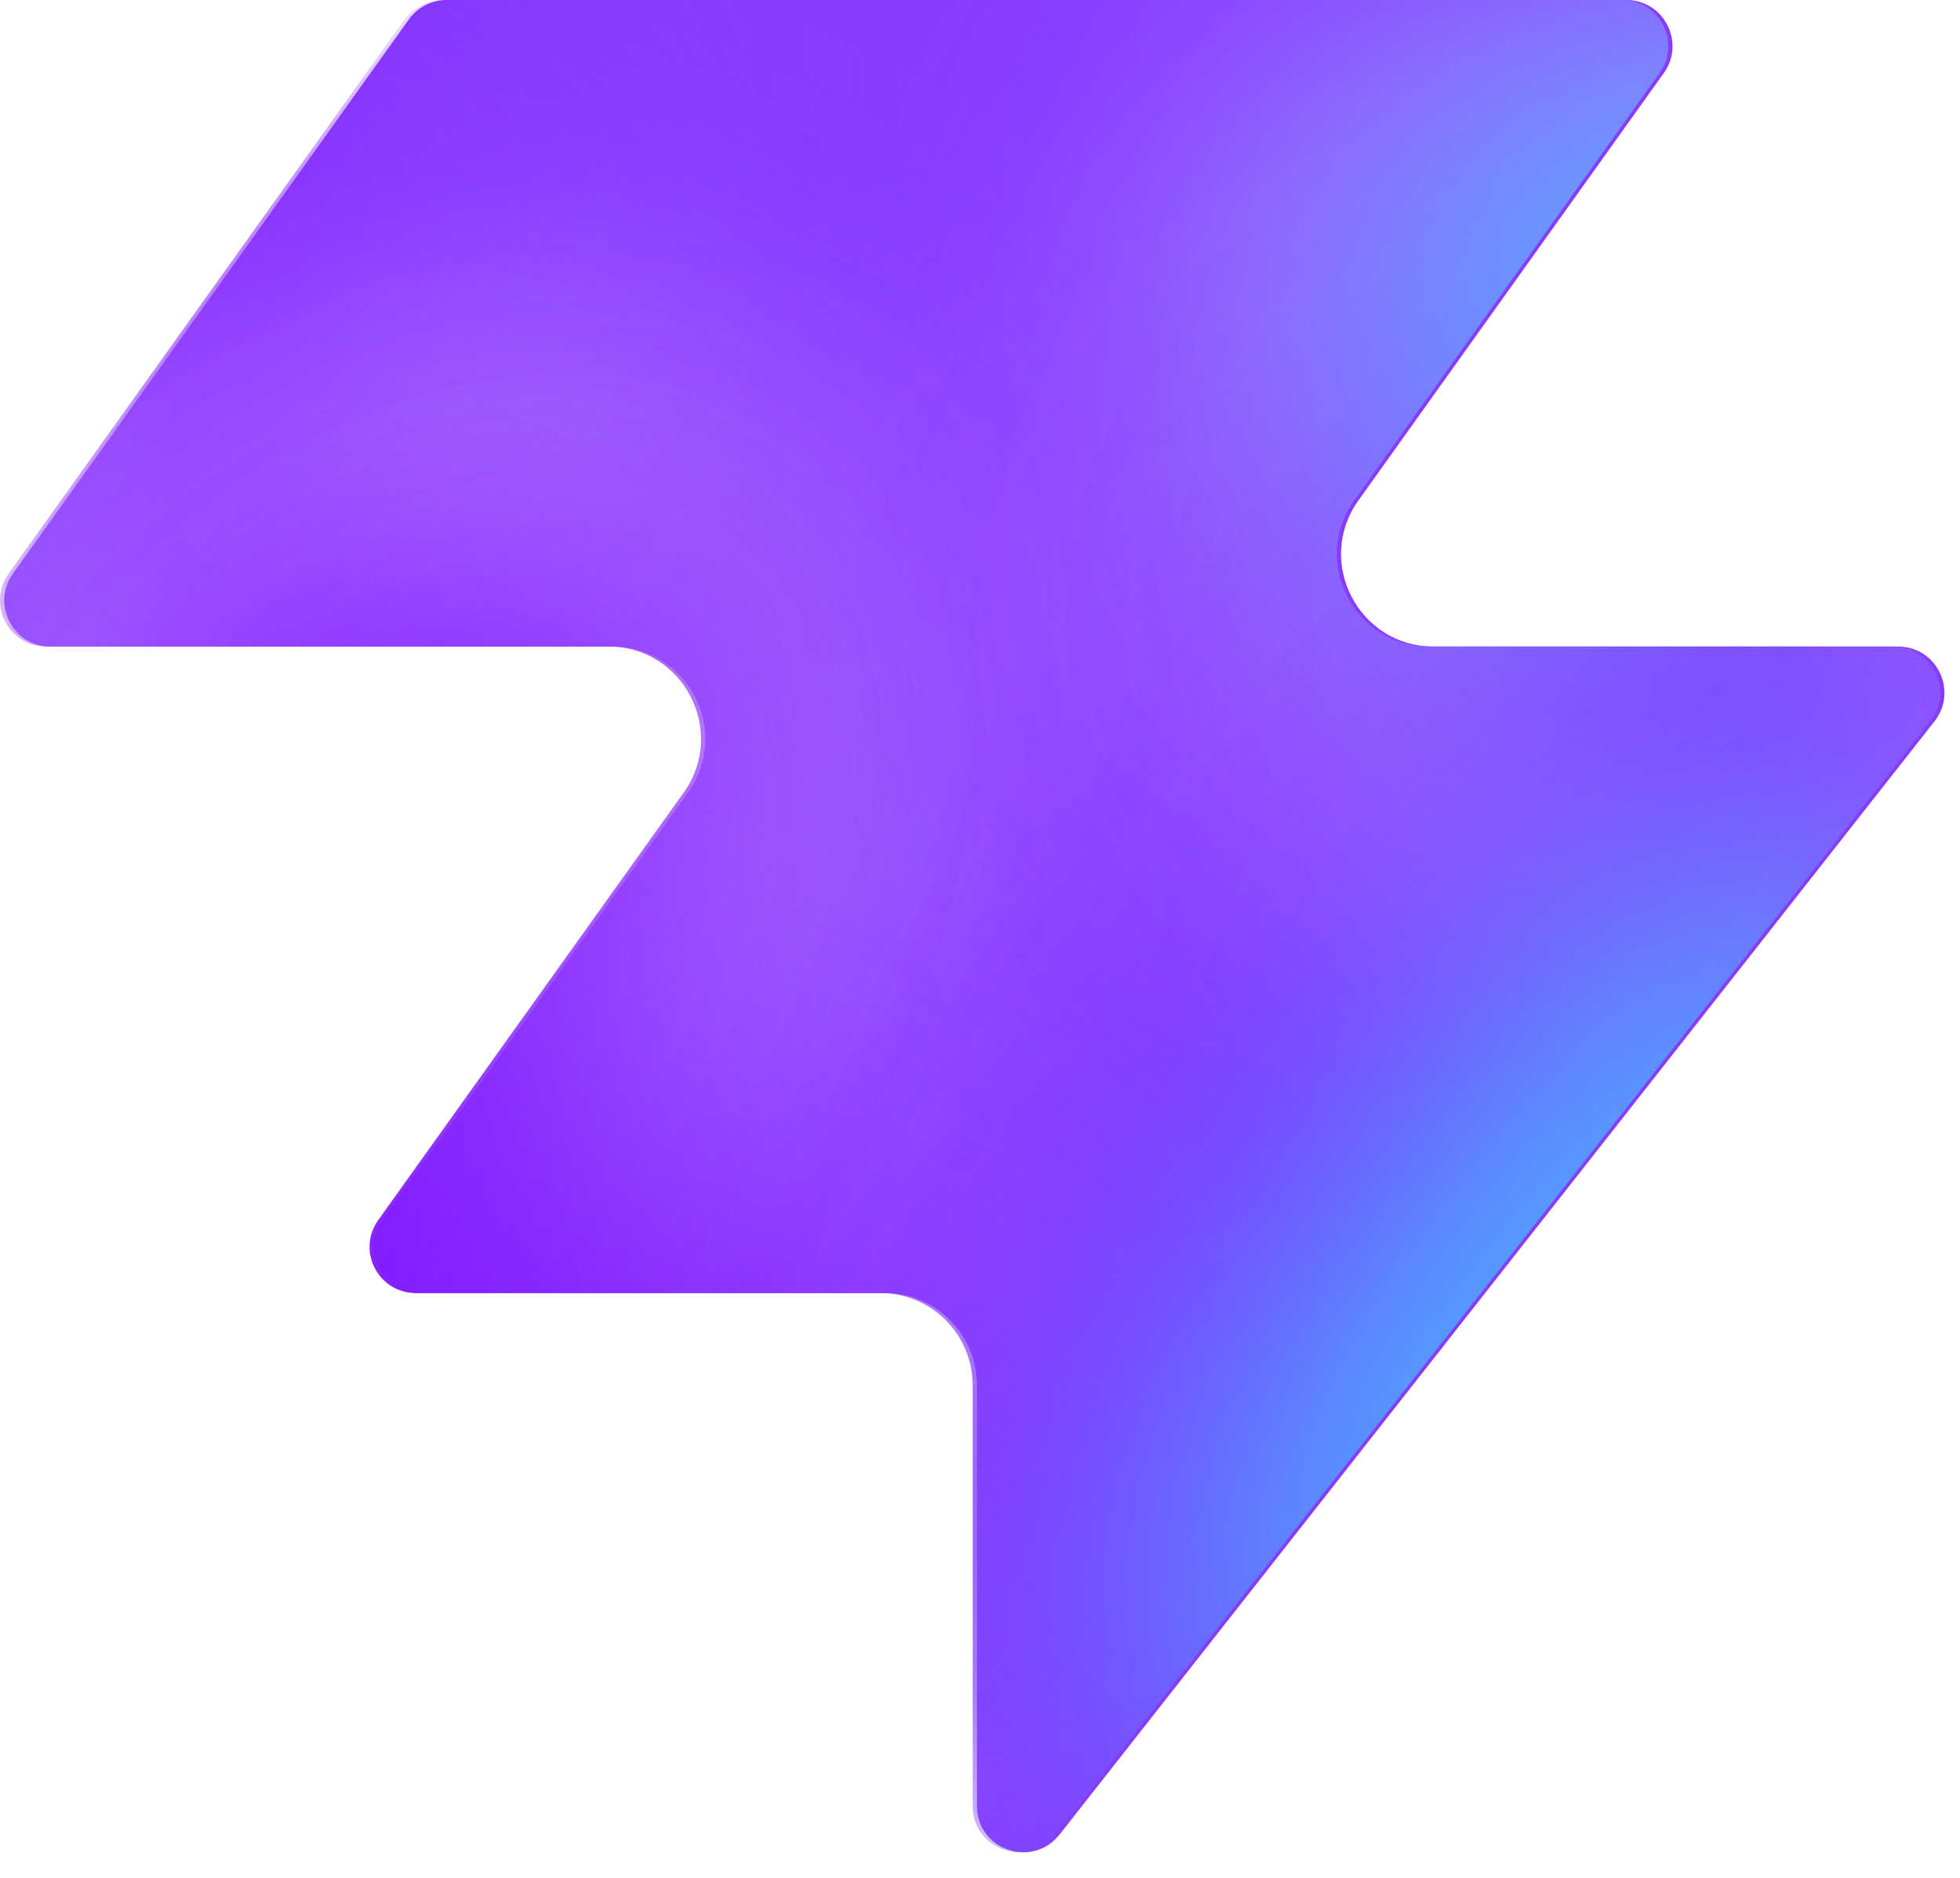
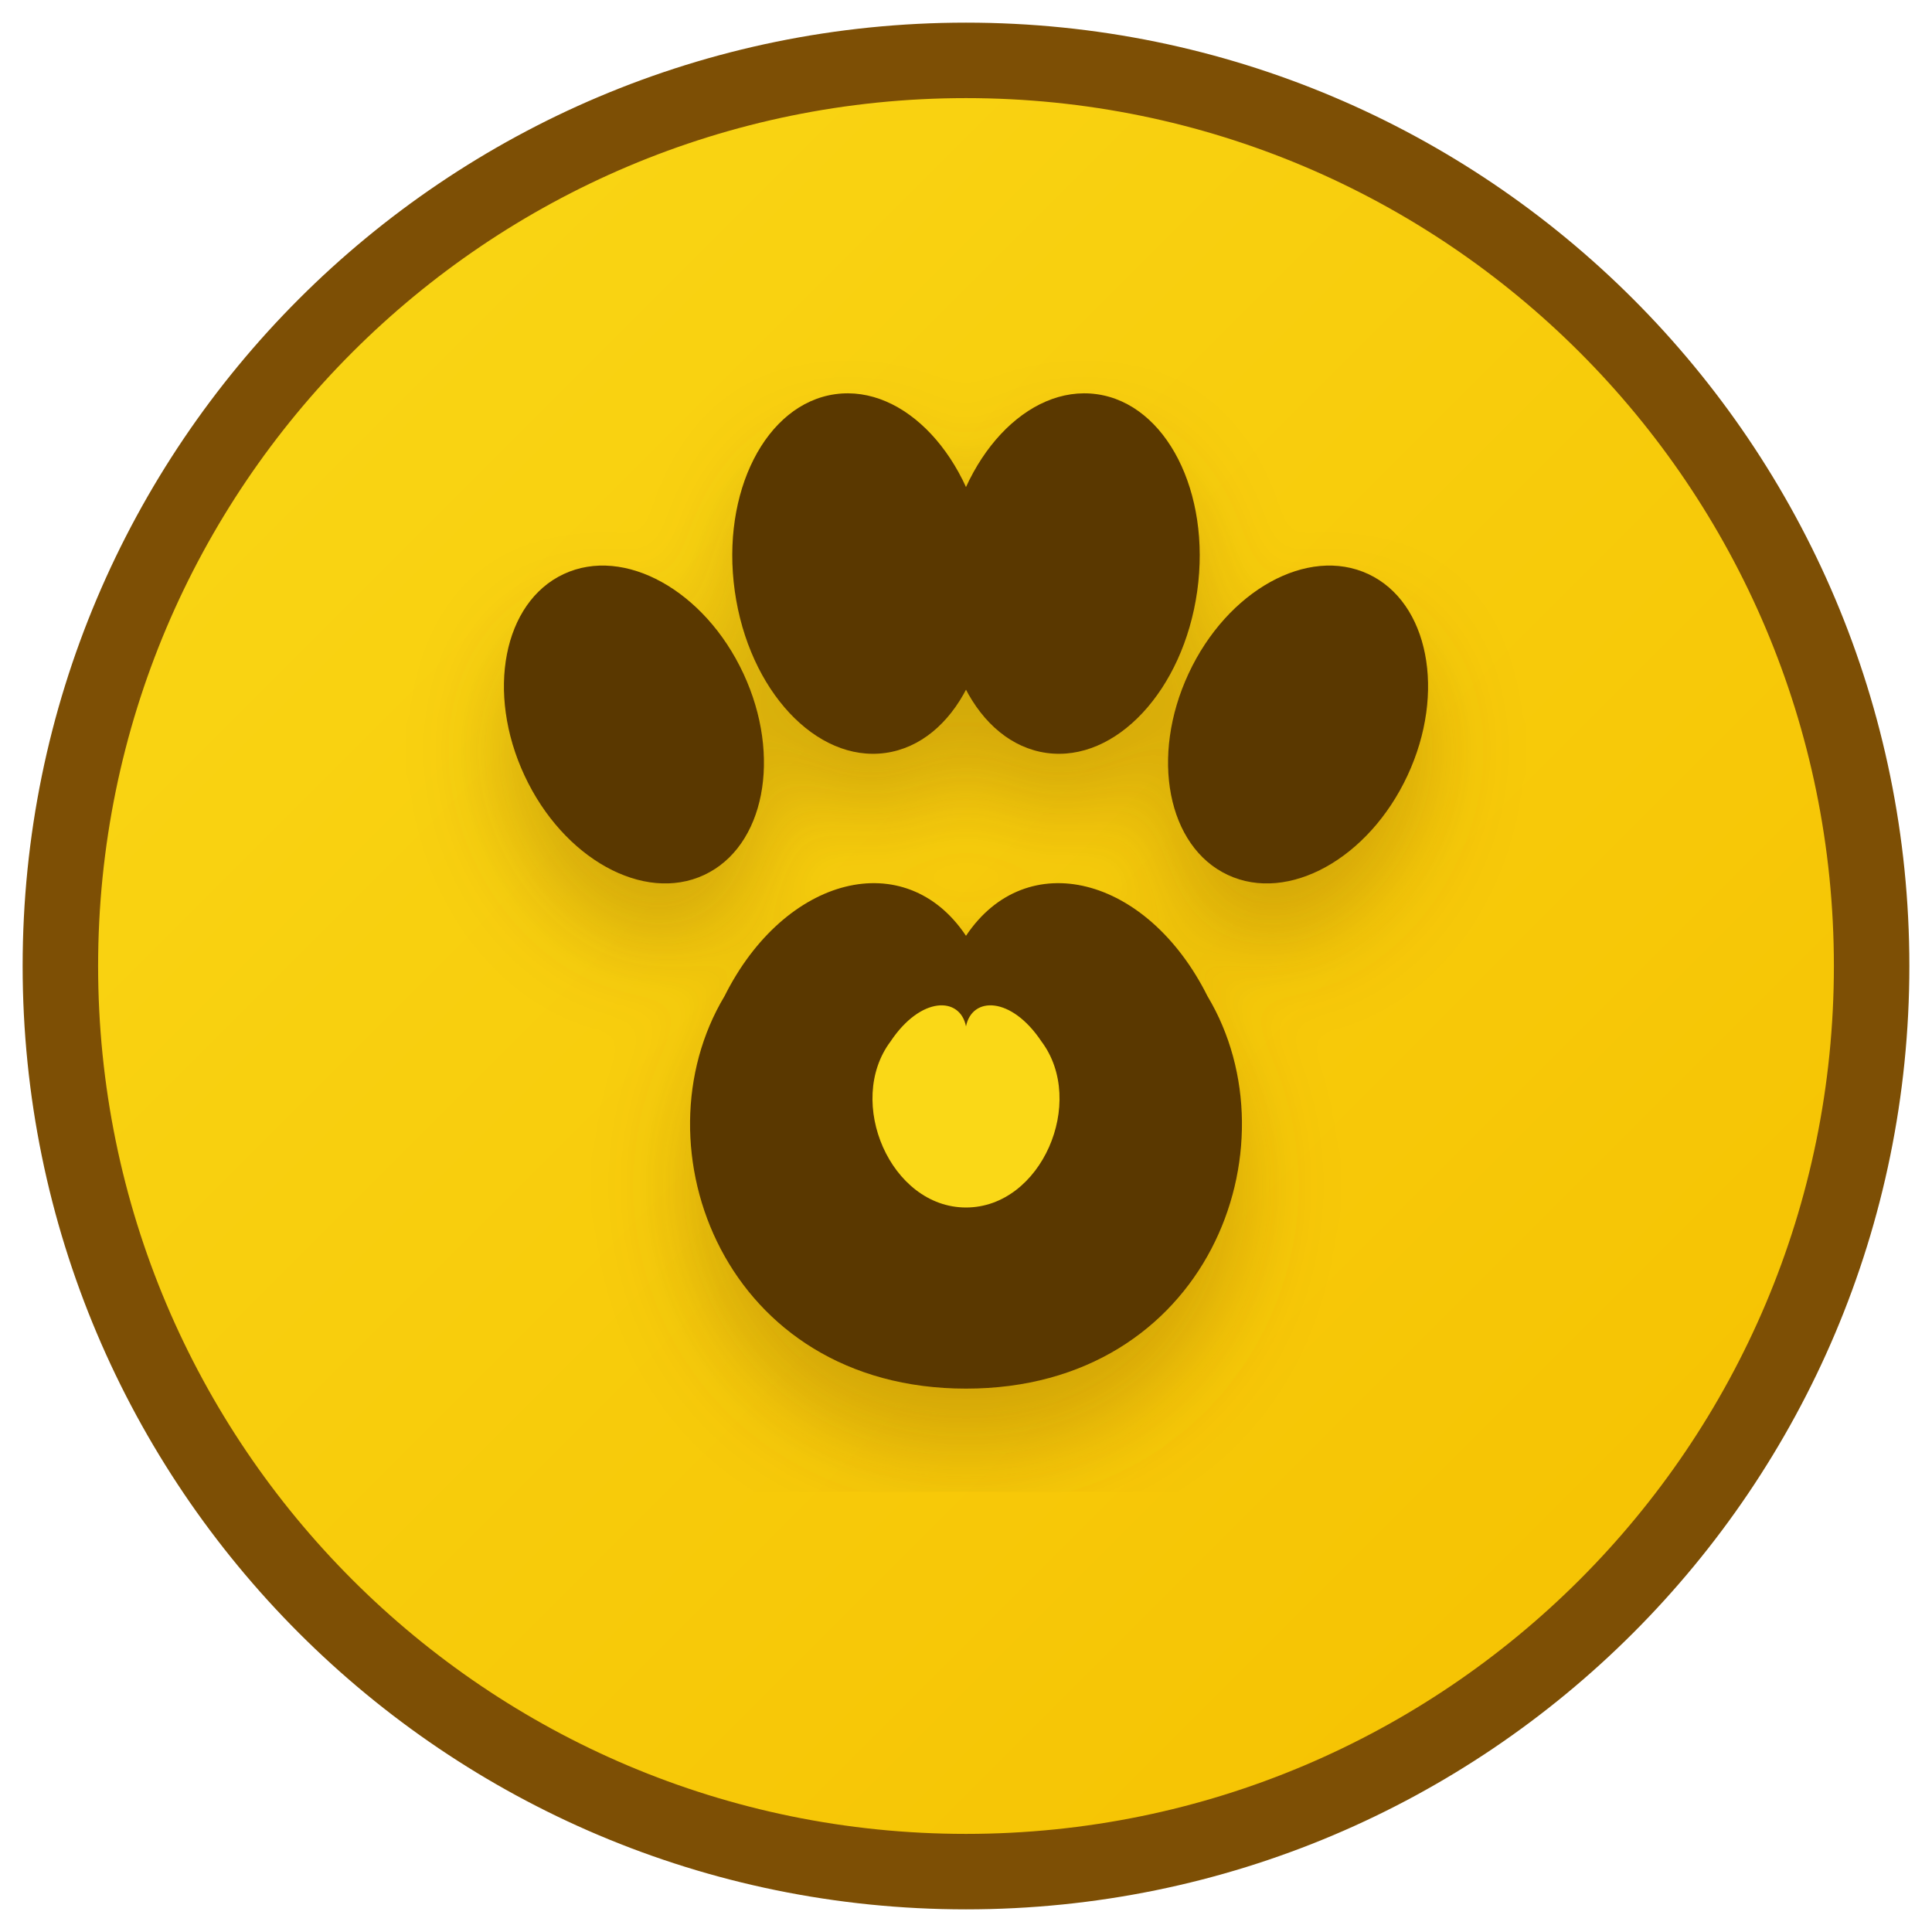
- <svg xmlns="http://www.w3.org/2000/svg" width="48" height="46" fill="none" viewBox="0 0 48 46">
-   <path fill="#863bff" d="M25.946 44.938c-.664.845-2.021.375-2.021-.698V33.937a2.26 2.26 0 0 0-2.262-2.262H10.287c-.92 0-1.456-1.04-.92-1.788l7.48-10.471c1.07-1.497 0-3.578-1.842-3.578H1.237c-.92 0-1.456-1.04-.92-1.788L10.013.474c.214-.297.556-.474.92-.474h28.894c.92 0 1.456 1.04.92 1.788l-7.48 10.471c-1.07 1.498 0 3.579 1.842 3.579h11.377c.943 0 1.473 1.088.89 1.83L25.947 44.94z" style="fill:#863bff;fill:color(display-p3 .525 .23 1);fill-opacity:1" />
-   <mask id="a" width="48" height="46" x="0" y="0" maskUnits="userSpaceOnUse" style="mask-type:alpha">
-     <path fill="#000" d="M25.842 44.938c-.664.844-2.021.375-2.021-.698V33.937a2.26 2.26 0 0 0-2.262-2.262H10.183c-.92 0-1.456-1.04-.92-1.788l7.48-10.471c1.07-1.498 0-3.579-1.842-3.579H1.133c-.92 0-1.456-1.04-.92-1.787L9.91.473c.214-.297.556-.474.92-.474h28.894c.92 0 1.456 1.04.92 1.788l-7.48 10.471c-1.07 1.498 0 3.578 1.842 3.578h11.377c.943 0 1.473 1.088.89 1.832L25.843 44.94z" style="fill:#000;fill-opacity:1" />
-   </mask>
-   <g mask="url(#a)">
-     <g filter="url(#b)">
-       <ellipse cx="5.508" cy="14.704" fill="#ede6ff" rx="5.508" ry="14.704" style="fill:#ede6ff;fill:color(display-p3 .927 .903 1);fill-opacity:1" transform="matrix(.00324 1 1 -.00324 -4.47 31.516)" />
-     </g>
-     <g filter="url(#c)">
-       <ellipse cx="10.399" cy="29.851" fill="#ede6ff" rx="10.399" ry="29.851" style="fill:#ede6ff;fill:color(display-p3 .927 .903 1);fill-opacity:1" transform="matrix(.00324 1 1 -.00324 -39.328 7.883)" />
-     </g>
-     <g filter="url(#d)">
-       <ellipse cx="5.508" cy="30.487" fill="#7e14ff" rx="5.508" ry="30.487" style="fill:#7e14ff;fill:color(display-p3 .492 .077 1);fill-opacity:1" transform="rotate(89.814 -25.913 -14.639)scale(1 -1)" />
-     </g>
-     <g filter="url(#e)">
-       <ellipse cx="5.508" cy="30.599" fill="#7e14ff" rx="5.508" ry="30.599" style="fill:#7e14ff;fill:color(display-p3 .492 .077 1);fill-opacity:1" transform="rotate(89.814 -32.644 -3.334)scale(1 -1)" />
-     </g>
-     <g filter="url(#f)">
-       <ellipse cx="5.508" cy="30.599" fill="#7e14ff" rx="5.508" ry="30.599" style="fill:#7e14ff;fill:color(display-p3 .492 .077 1);fill-opacity:1" transform="matrix(.00324 1 1 -.00324 -34.34 30.47)" />
-     </g>
-     <g filter="url(#g)">
-       <ellipse cx="14.072" cy="22.078" fill="#ede6ff" rx="14.072" ry="22.078" style="fill:#ede6ff;fill:color(display-p3 .927 .903 1);fill-opacity:1" transform="rotate(93.35 24.506 48.493)scale(-1 1)" />
-     </g>
-     <g filter="url(#h)">
-       <ellipse cx="3.47" cy="21.501" fill="#7e14ff" rx="3.47" ry="21.501" style="fill:#7e14ff;fill:color(display-p3 .492 .077 1);fill-opacity:1" transform="rotate(89.009 28.708 47.59)scale(-1 1)" />
-     </g>
-     <g filter="url(#i)">
-       <ellipse cx="3.47" cy="21.501" fill="#7e14ff" rx="3.47" ry="21.501" style="fill:#7e14ff;fill:color(display-p3 .492 .077 1);fill-opacity:1" transform="rotate(89.009 28.708 47.59)scale(-1 1)" />
-     </g>
-     <g filter="url(#j)">
-       <ellipse cx=".387" cy="8.972" fill="#7e14ff" rx="4.407" ry="29.108" style="fill:#7e14ff;fill:color(display-p3 .492 .077 1);fill-opacity:1" transform="rotate(39.51 .387 8.972)" />
-     </g>
-     <g filter="url(#k)">
-       <ellipse cx="47.523" cy="-6.092" fill="#7e14ff" rx="4.407" ry="29.108" style="fill:#7e14ff;fill:color(display-p3 .492 .077 1);fill-opacity:1" transform="rotate(37.892 47.523 -6.092)" />
-     </g>
-     <g filter="url(#l)">
-       <ellipse cx="41.412" cy="6.333" fill="#47bfff" rx="5.971" ry="9.665" style="fill:#47bfff;fill:color(display-p3 .28 .748 1);fill-opacity:1" transform="rotate(37.892 41.412 6.333)" />
-     </g>
-     <g filter="url(#m)">
-       <ellipse cx="-1.879" cy="38.332" fill="#7e14ff" rx="4.407" ry="29.108" style="fill:#7e14ff;fill:color(display-p3 .492 .077 1);fill-opacity:1" transform="rotate(37.892 -1.88 38.332)" />
-     </g>
-     <g filter="url(#n)">
-       <ellipse cx="-1.879" cy="38.332" fill="#7e14ff" rx="4.407" ry="29.108" style="fill:#7e14ff;fill:color(display-p3 .492 .077 1);fill-opacity:1" transform="rotate(37.892 -1.88 38.332)" />
-     </g>
-     <g filter="url(#o)">
-       <ellipse cx="35.651" cy="29.907" fill="#7e14ff" rx="4.407" ry="29.108" style="fill:#7e14ff;fill:color(display-p3 .492 .077 1);fill-opacity:1" transform="rotate(37.892 35.651 29.907)" />
-     </g>
-     <g filter="url(#p)">
-       <ellipse cx="38.418" cy="32.4" fill="#47bfff" rx="5.971" ry="15.297" style="fill:#47bfff;fill:color(display-p3 .28 .748 1);fill-opacity:1" transform="rotate(37.892 38.418 32.4)" />
-     </g>
-   </g>
+ <svg xmlns="http://www.w3.org/2000/svg" viewBox="0 0 64 64" width="64" height="64">
  <defs>
-     <filter id="b" width="60.045" height="41.654" x="-19.77" y="16.149" color-interpolation-filters="sRGB" filterUnits="userSpaceOnUse">
-       <feFlood flood-opacity="0" result="BackgroundImageFix" />
-       <feBlend in="SourceGraphic" in2="BackgroundImageFix" result="shape" />
-       <feGaussianBlur result="effect1_foregroundBlur_2002_17158" stdDeviation="7.659" />
-     </filter>
-     <filter id="c" width="90.34" height="51.437" x="-54.613" y="-7.533" color-interpolation-filters="sRGB" filterUnits="userSpaceOnUse">
-       <feFlood flood-opacity="0" result="BackgroundImageFix" />
-       <feBlend in="SourceGraphic" in2="BackgroundImageFix" result="shape" />
-       <feGaussianBlur result="effect1_foregroundBlur_2002_17158" stdDeviation="7.659" />
-     </filter>
-     <filter id="d" width="79.355" height="29.4" x="-49.64" y="2.03" color-interpolation-filters="sRGB" filterUnits="userSpaceOnUse">
-       <feFlood flood-opacity="0" result="BackgroundImageFix" />
-       <feBlend in="SourceGraphic" in2="BackgroundImageFix" result="shape" />
-       <feGaussianBlur result="effect1_foregroundBlur_2002_17158" stdDeviation="4.596" />
-     </filter>
-     <filter id="e" width="79.579" height="29.4" x="-45.045" y="20.029" color-interpolation-filters="sRGB" filterUnits="userSpaceOnUse">
-       <feFlood flood-opacity="0" result="BackgroundImageFix" />
-       <feBlend in="SourceGraphic" in2="BackgroundImageFix" result="shape" />
-       <feGaussianBlur result="effect1_foregroundBlur_2002_17158" stdDeviation="4.596" />
-     </filter>
-     <filter id="f" width="79.579" height="29.4" x="-43.513" y="21.178" color-interpolation-filters="sRGB" filterUnits="userSpaceOnUse">
-       <feFlood flood-opacity="0" result="BackgroundImageFix" />
-       <feBlend in="SourceGraphic" in2="BackgroundImageFix" result="shape" />
-       <feGaussianBlur result="effect1_foregroundBlur_2002_17158" stdDeviation="4.596" />
-     </filter>
-     <filter id="g" width="74.749" height="58.852" x="15.756" y="-17.901" color-interpolation-filters="sRGB" filterUnits="userSpaceOnUse">
-       <feFlood flood-opacity="0" result="BackgroundImageFix" />
-       <feBlend in="SourceGraphic" in2="BackgroundImageFix" result="shape" />
-       <feGaussianBlur result="effect1_foregroundBlur_2002_17158" stdDeviation="7.659" />
-     </filter>
-     <filter id="h" width="61.377" height="25.362" x="23.548" y="2.284" color-interpolation-filters="sRGB" filterUnits="userSpaceOnUse">
-       <feFlood flood-opacity="0" result="BackgroundImageFix" />
-       <feBlend in="SourceGraphic" in2="BackgroundImageFix" result="shape" />
-       <feGaussianBlur result="effect1_foregroundBlur_2002_17158" stdDeviation="4.596" />
-     </filter>
-     <filter id="i" width="61.377" height="25.362" x="23.548" y="2.284" color-interpolation-filters="sRGB" filterUnits="userSpaceOnUse">
-       <feFlood flood-opacity="0" result="BackgroundImageFix" />
-       <feBlend in="SourceGraphic" in2="BackgroundImageFix" result="shape" />
-       <feGaussianBlur result="effect1_foregroundBlur_2002_17158" stdDeviation="4.596" />
-     </filter>
-     <filter id="j" width="56.045" height="63.649" x="-27.636" y="-22.853" color-interpolation-filters="sRGB" filterUnits="userSpaceOnUse">
-       <feFlood flood-opacity="0" result="BackgroundImageFix" />
-       <feBlend in="SourceGraphic" in2="BackgroundImageFix" result="shape" />
-       <feGaussianBlur result="effect1_foregroundBlur_2002_17158" stdDeviation="4.596" />
-     </filter>
-     <filter id="k" width="54.814" height="64.646" x="20.116" y="-38.415" color-interpolation-filters="sRGB" filterUnits="userSpaceOnUse">
-       <feFlood flood-opacity="0" result="BackgroundImageFix" />
-       <feBlend in="SourceGraphic" in2="BackgroundImageFix" result="shape" />
-       <feGaussianBlur result="effect1_foregroundBlur_2002_17158" stdDeviation="4.596" />
-     </filter>
-     <filter id="l" width="33.541" height="35.313" x="24.641" y="-11.323" color-interpolation-filters="sRGB" filterUnits="userSpaceOnUse">
-       <feFlood flood-opacity="0" result="BackgroundImageFix" />
-       <feBlend in="SourceGraphic" in2="BackgroundImageFix" result="shape" />
-       <feGaussianBlur result="effect1_foregroundBlur_2002_17158" stdDeviation="4.596" />
-     </filter>
-     <filter id="m" width="54.814" height="64.646" x="-29.286" y="6.009" color-interpolation-filters="sRGB" filterUnits="userSpaceOnUse">
-       <feFlood flood-opacity="0" result="BackgroundImageFix" />
-       <feBlend in="SourceGraphic" in2="BackgroundImageFix" result="shape" />
-       <feGaussianBlur result="effect1_foregroundBlur_2002_17158" stdDeviation="4.596" />
-     </filter>
-     <filter id="n" width="54.814" height="64.646" x="-29.286" y="6.009" color-interpolation-filters="sRGB" filterUnits="userSpaceOnUse">
-       <feFlood flood-opacity="0" result="BackgroundImageFix" />
-       <feBlend in="SourceGraphic" in2="BackgroundImageFix" result="shape" />
-       <feGaussianBlur result="effect1_foregroundBlur_2002_17158" stdDeviation="4.596" />
-     </filter>
-     <filter id="o" width="54.814" height="64.646" x="8.244" y="-2.416" color-interpolation-filters="sRGB" filterUnits="userSpaceOnUse">
-       <feFlood flood-opacity="0" result="BackgroundImageFix" />
-       <feBlend in="SourceGraphic" in2="BackgroundImageFix" result="shape" />
-       <feGaussianBlur result="effect1_foregroundBlur_2002_17158" stdDeviation="4.596" />
-     </filter>
-     <filter id="p" width="39.409" height="43.623" x="18.713" y="10.588" color-interpolation-filters="sRGB" filterUnits="userSpaceOnUse">
-       <feFlood flood-opacity="0" result="BackgroundImageFix" />
-       <feBlend in="SourceGraphic" in2="BackgroundImageFix" result="shape" />
-       <feGaussianBlur result="effect1_foregroundBlur_2002_17158" stdDeviation="4.596" />
+     <linearGradient id="salvaPetGrad" x1="0%" y1="0%" x2="100%" y2="100%">
+       <stop offset="0%" stop-color="#fad817" />
+       <stop offset="100%" stop-color="#f5c000" />
+     </linearGradient>
+     <filter id="sombraSuave" x="-10%" y="-10%" width="120%" height="120%">
+       <feDropShadow dx="0" dy="2" stdDeviation="1.5" flood-color="#7d4f05" flood-opacity="0.3" />
    </filter>
  </defs>
+   <circle cx="32" cy="32" r="30" fill="url(#salvaPetGrad)" stroke="#7d4f05" stroke-width="2.5" />
+   <g fill="#5a3800" filter="url(#sombraSuave)">
+     <path d="M 32 46 C 24 46, 21 38, 24 33 C 26 29, 30 28, 32 31 C 34 28, 38 29, 40 33 C 43 38, 40 46, 32 46 Z" />
+     <ellipse cx="21" cy="24" rx="4" ry="5.5" transform="rotate(-25 21 24)" />
+     <ellipse cx="28.5" cy="19" rx="4.2" ry="6" transform="rotate(-8 28.5 19)" />
+     <ellipse cx="35.5" cy="19" rx="4.2" ry="6" transform="rotate(8 35.5 19)" />
+     <ellipse cx="43" cy="24" rx="4" ry="5.5" transform="rotate(25 43 24)" />
+   </g>
+   <path d="M 32 40 C 29.5 40, 28 36.5, 29.5 34.5 C 30.5 33, 31.8 33, 32 34 C 32.2 33, 33.5 33, 34.5 34.5 C 36 36.5, 34.5 40, 32 40 Z" fill="#fad817" />
</svg>
